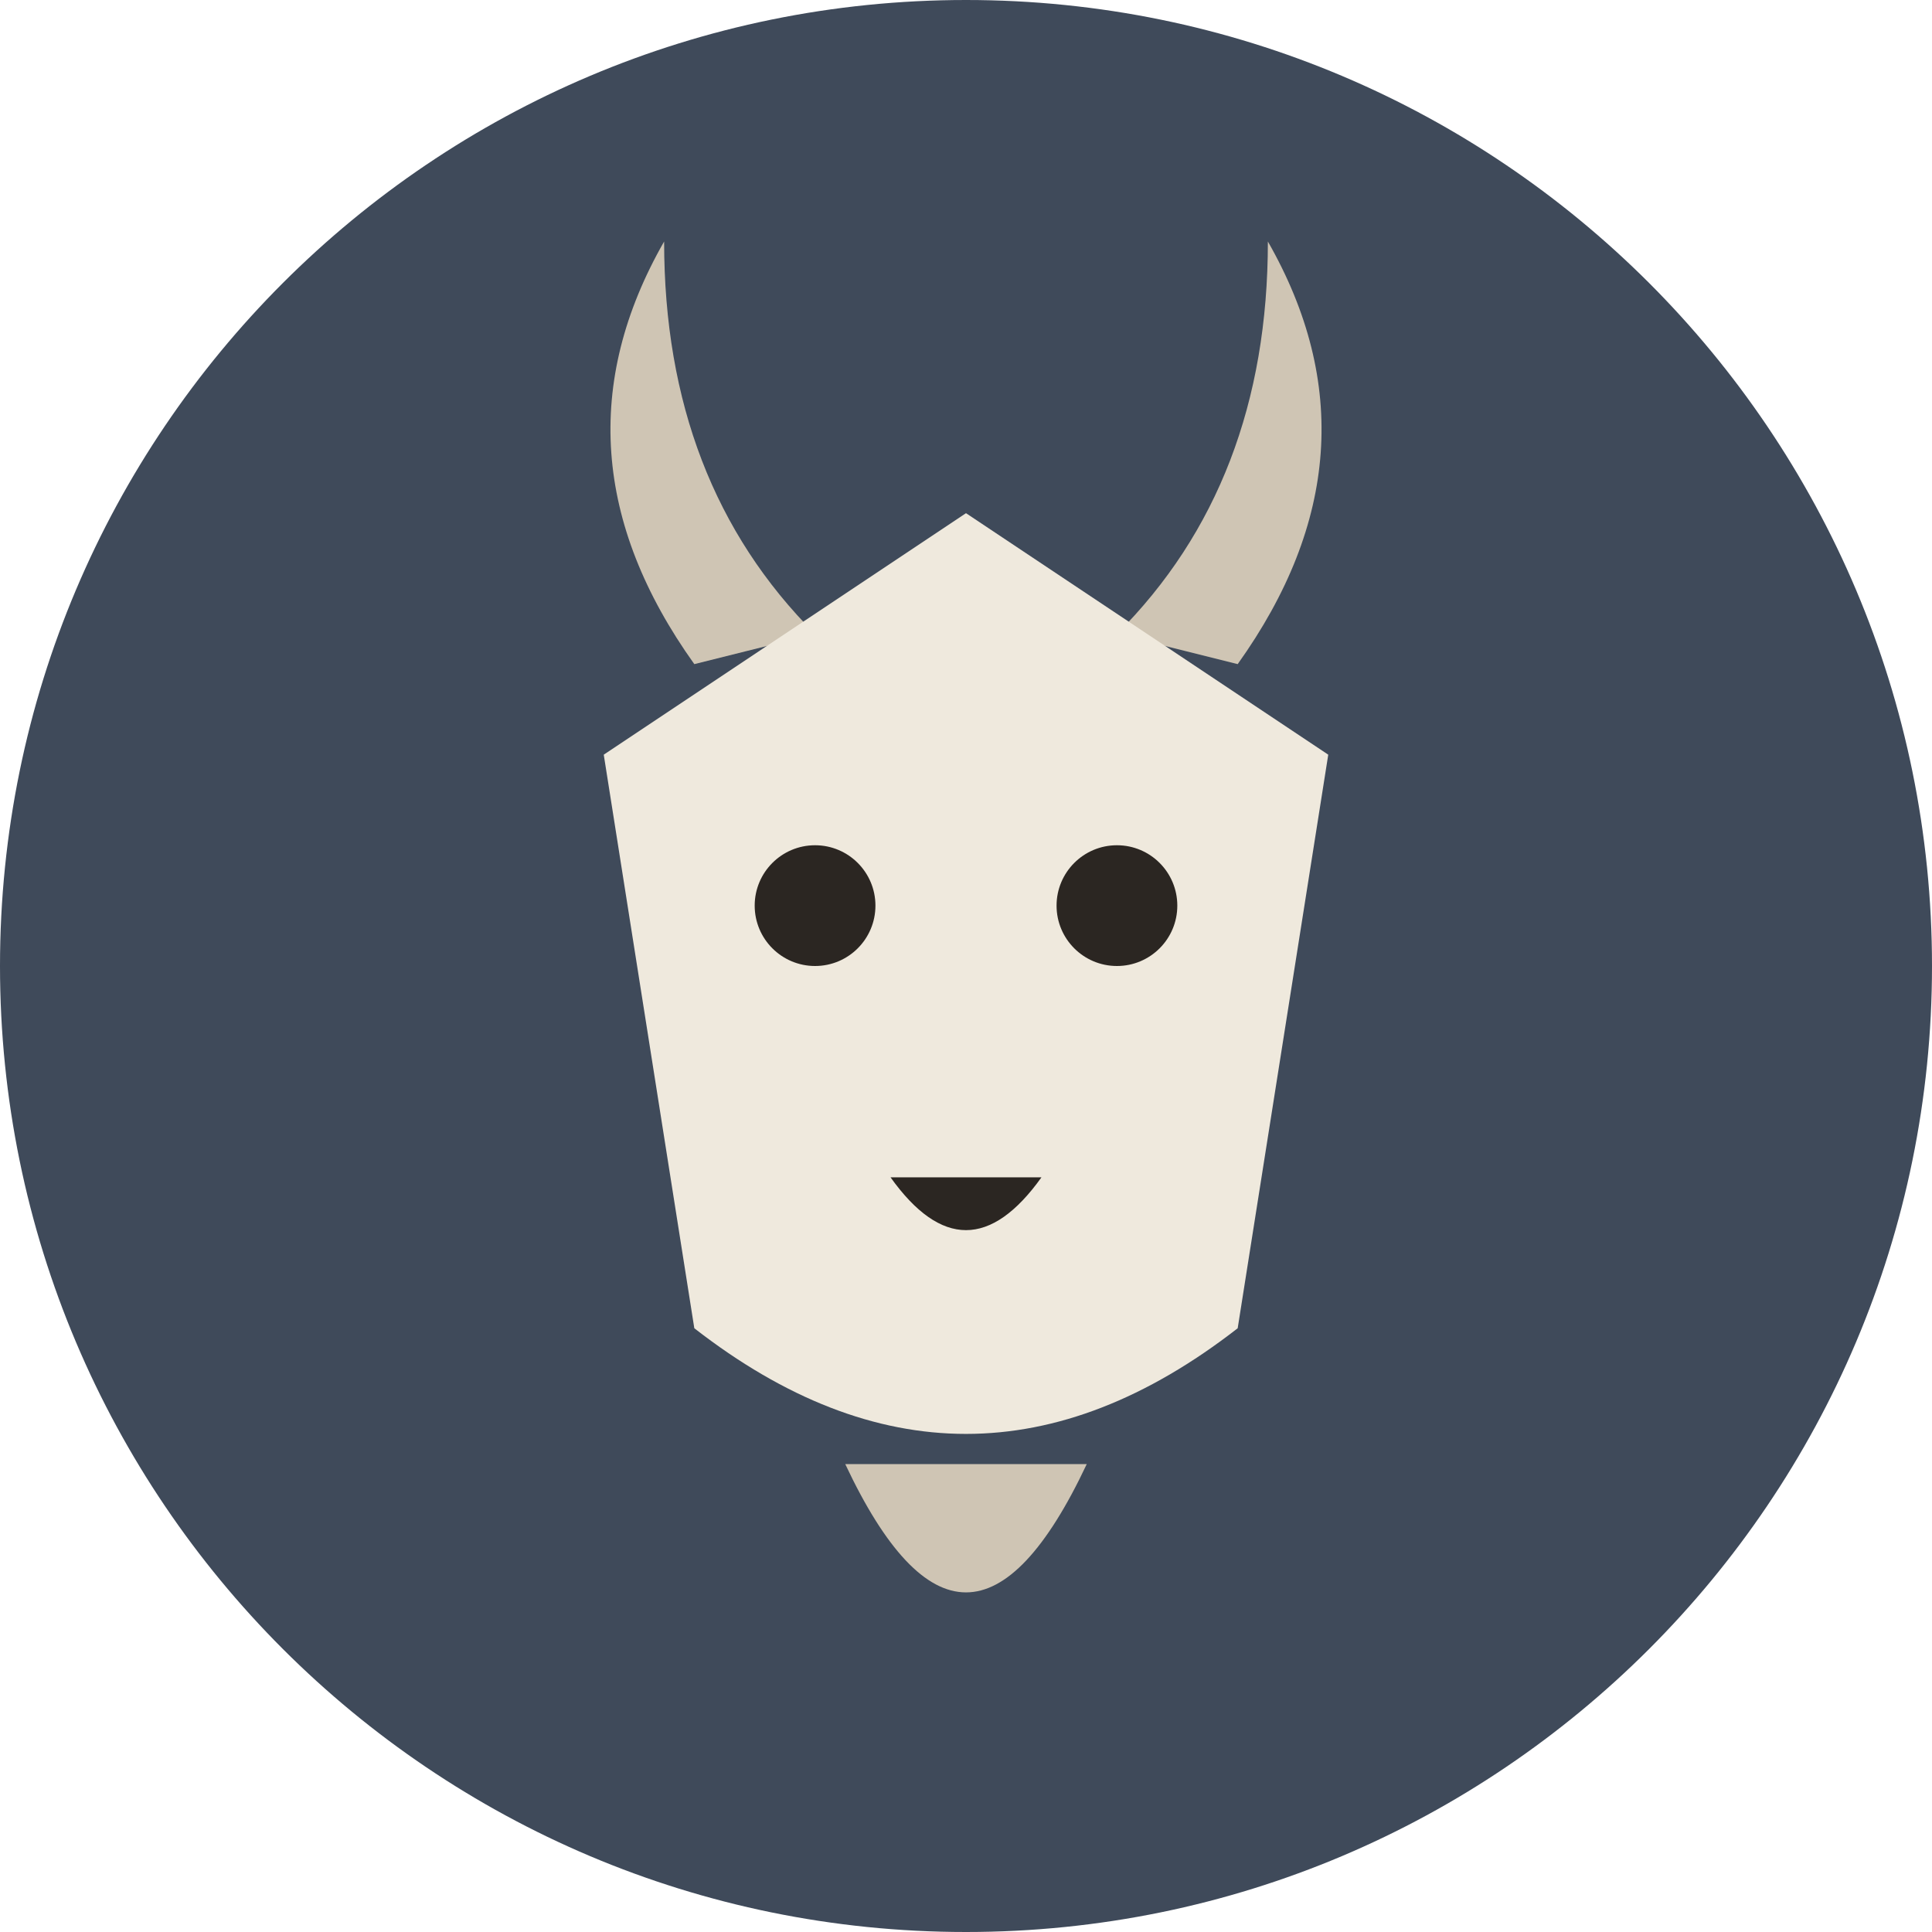
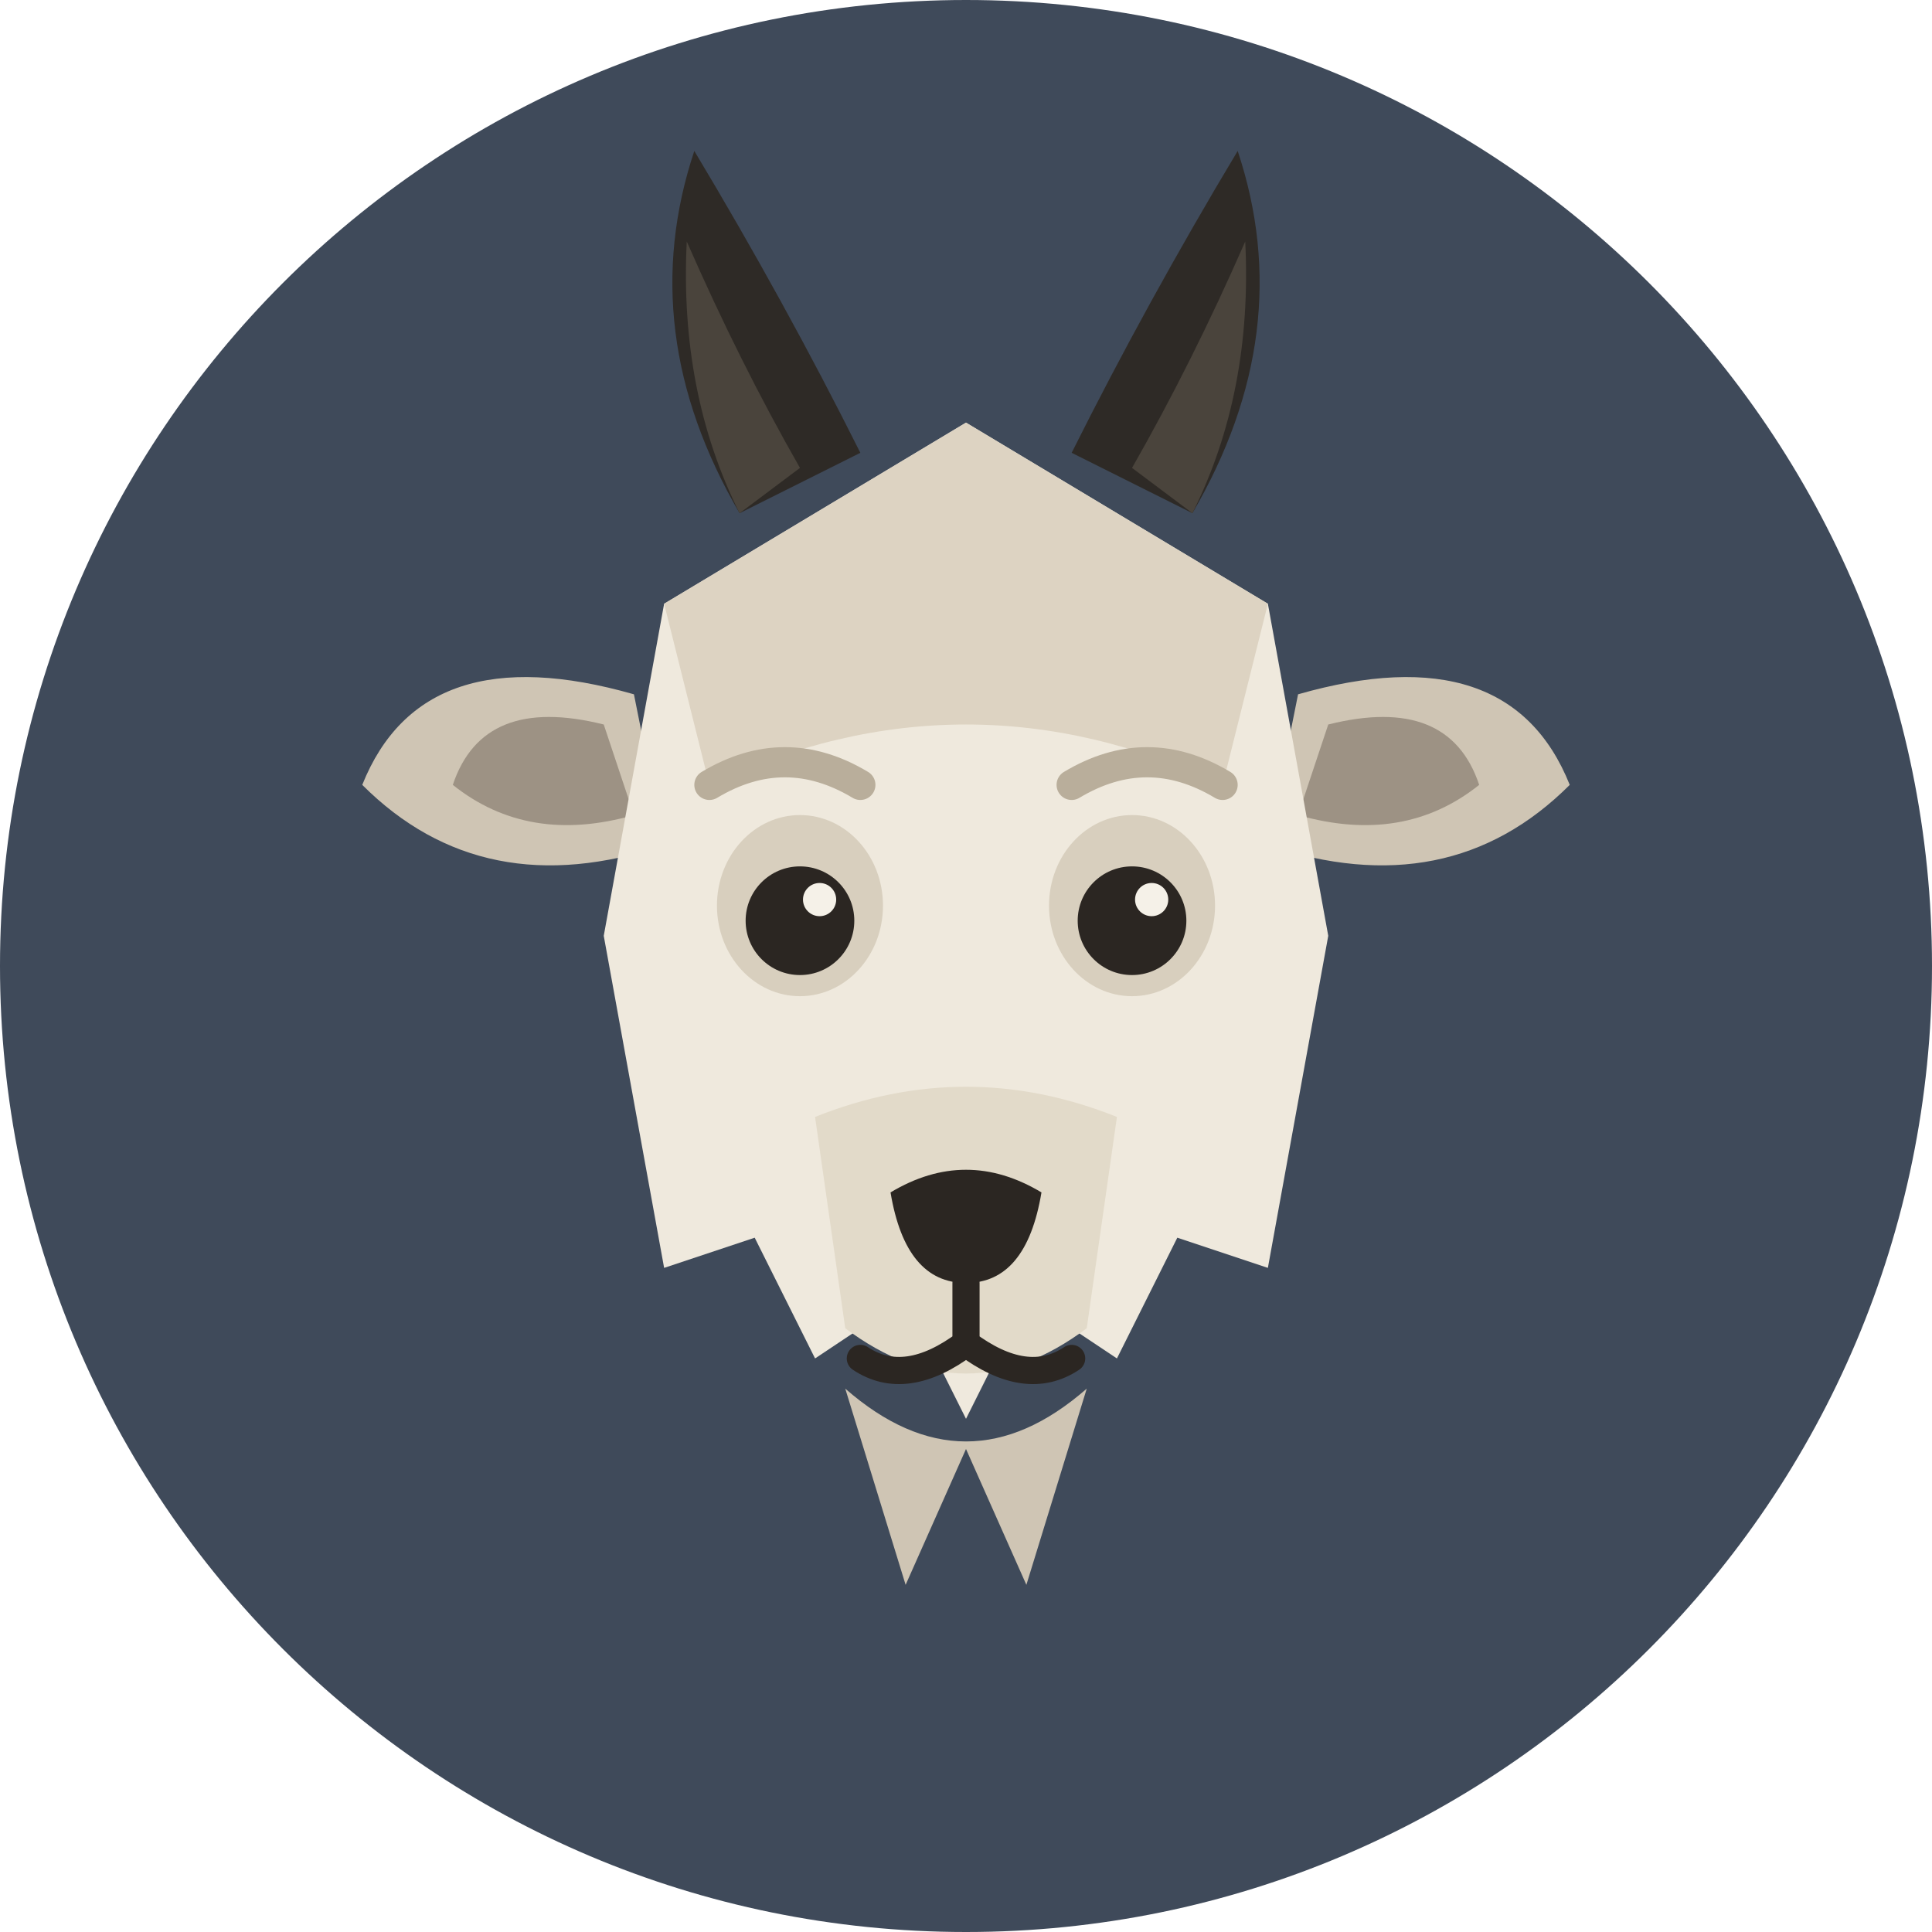
<svg xmlns="http://www.w3.org/2000/svg" viewBox="0 0 128 128">
  <circle cx="64" cy="64" r="64" fill="#3f4a5a" />
-   <path d="M46 44 Q36 30 44 16 Q44 32 54 42 Z" fill="#cfc5b4" />
-   <path d="M82 44 Q92 30 84 16 Q84 32 74 42 Z" fill="#cfc5b4" />
-   <path d="M64 34 L88 50 L82 88 Q64 102 46 88 L40 50 Z" fill="#efe9dd" />
-   <path d="M56 97 Q64 114 72 97 Z" fill="#cfc5b4" />
-   <circle cx="54" cy="60" r="4" fill="#2b2622" />
-   <circle cx="74" cy="60" r="4" fill="#2b2622" />
-   <path d="M59 78 Q64 85 69 78 Z" fill="#2b2622" />
+   <path d="M49 34 Q42 22 46 10 Q52 20 57 30 Z" fill="#2e2a26" />
+   <path d="M79 34 Q86 22 82 10 Q76 20 71 30 Z" fill="#2e2a26" />
+   <path d="M49 34 Q45 26 45.5 16 Q49 24 53 31 Z" fill="#4a443c" />
+   <path d="M79 34 Q83 26 82.5 16 Q79 24 75 31 Z" fill="#4a443c" />
+   <path d="M42 46 Q28 42 24 52 Q32 60 44 56 Z" fill="#cfc5b4" />
+   <path d="M40 48 Q32 46 30 52 Q35 56 42 54 Z" fill="#9d9284" />
+   <path d="M86 46 Q100 42 104 52 Q96 60 84 56 Z" fill="#cfc5b4" />
+   <path d="M88 48 Q96 46 98 52 Q93 56 86 54 Z" fill="#9d9284" />
+   <path d="M64 28 L84 40 L88 62 L84 84 L78 82 L74 90 L68 86 L64 94 L60 86 L54 90 L50 82 L44 84 L40 62 L44 40 Z" fill="#efe9dd" />
+   <path d="M64 28 L84 40 L81 52 Q64 44 47 52 L44 40 Z" fill="#ddd3c2" />
+   <path d="M56 92 L60 105 L64 96 L68 105 L72 92 Q64 99 56 92 Z" fill="#cfc5b4" />
+   <path d="M54 74 Q64 70 74 74 L72 88 Q64 94 56 88 Z" fill="#e2dac9" />
+   <path d="M59 79 Q64 76 69 79 Q68 85 64 85 Q60 85 59 79 Z" fill="#2b2622" />
+   <path d="M64 85 L64 89 M64 89 Q60 92 57 90 M64 89 Q68 92 71 90" stroke="#2b2622" stroke-width="1.8" fill="none" stroke-linecap="round" />
+   <ellipse cx="53" cy="60" rx="5.5" ry="6" fill="#d8cfbe" />
+   <ellipse cx="75" cy="60" rx="5.5" ry="6" fill="#d8cfbe" />
+   <circle cx="53" cy="61" r="3.6" fill="#2b2622" />
+   <circle cx="75" cy="61" r="3.6" fill="#2b2622" />
+   <circle cx="54.3" cy="59.6" r="1.1" fill="#f5f1e8" />
+   <circle cx="76.3" cy="59.6" r="1.1" fill="#f5f1e8" />
+   <path d="M47 52 Q52 49 57 52 M71 52 Q76 49 81 52" stroke="#b9ae9b" stroke-width="2" fill="none" stroke-linecap="round" />
</svg>
